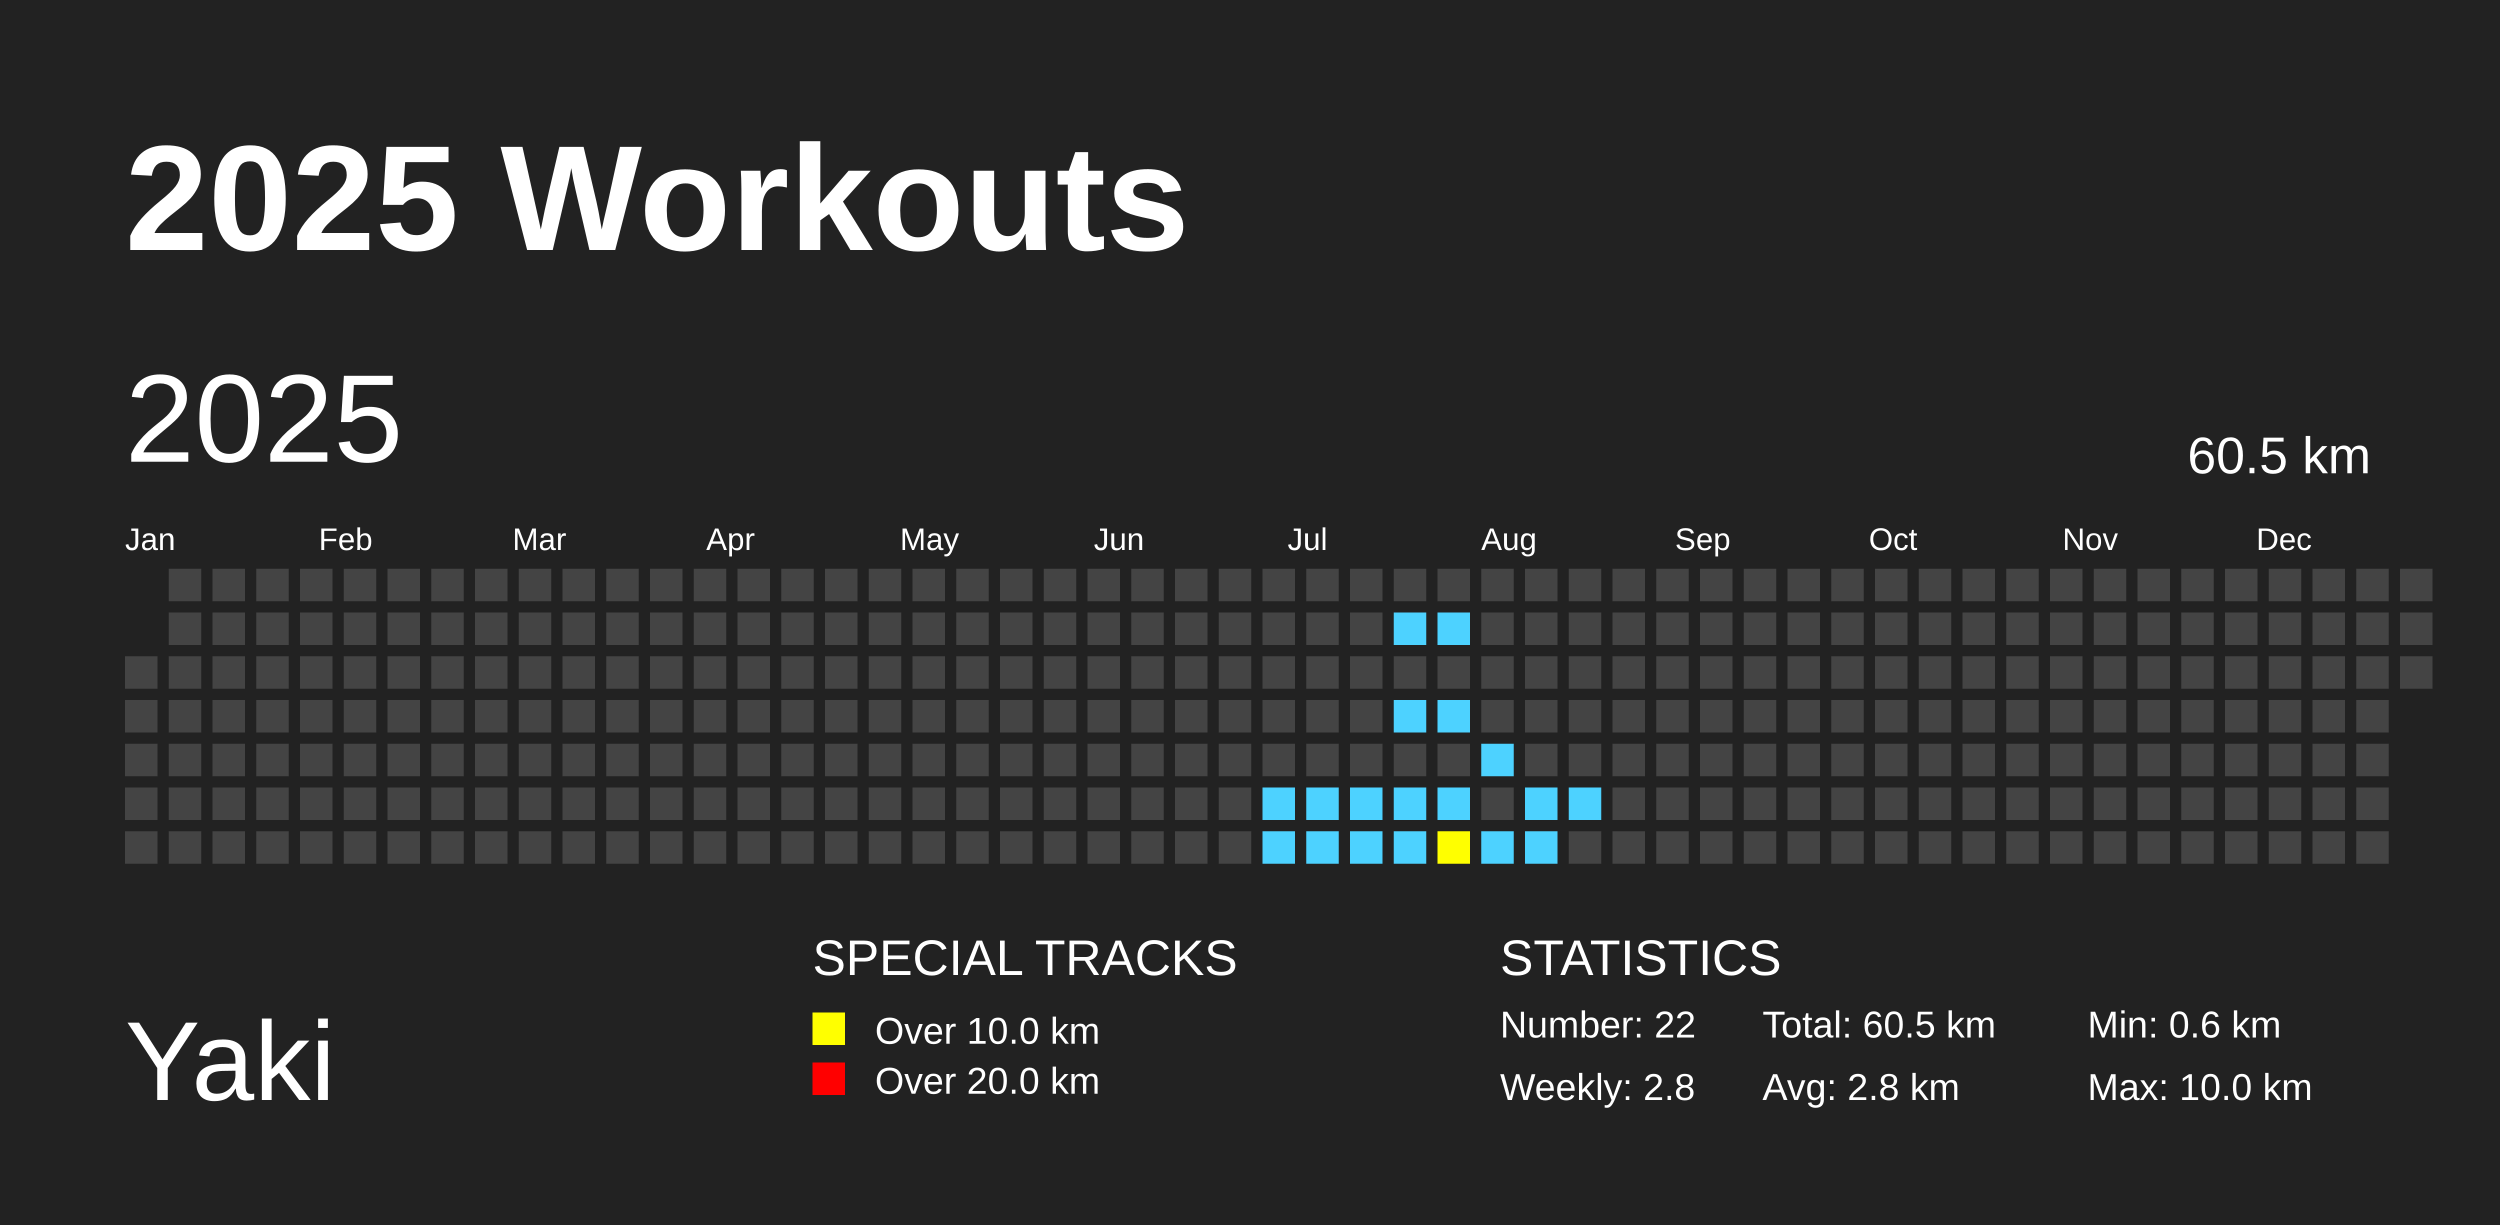
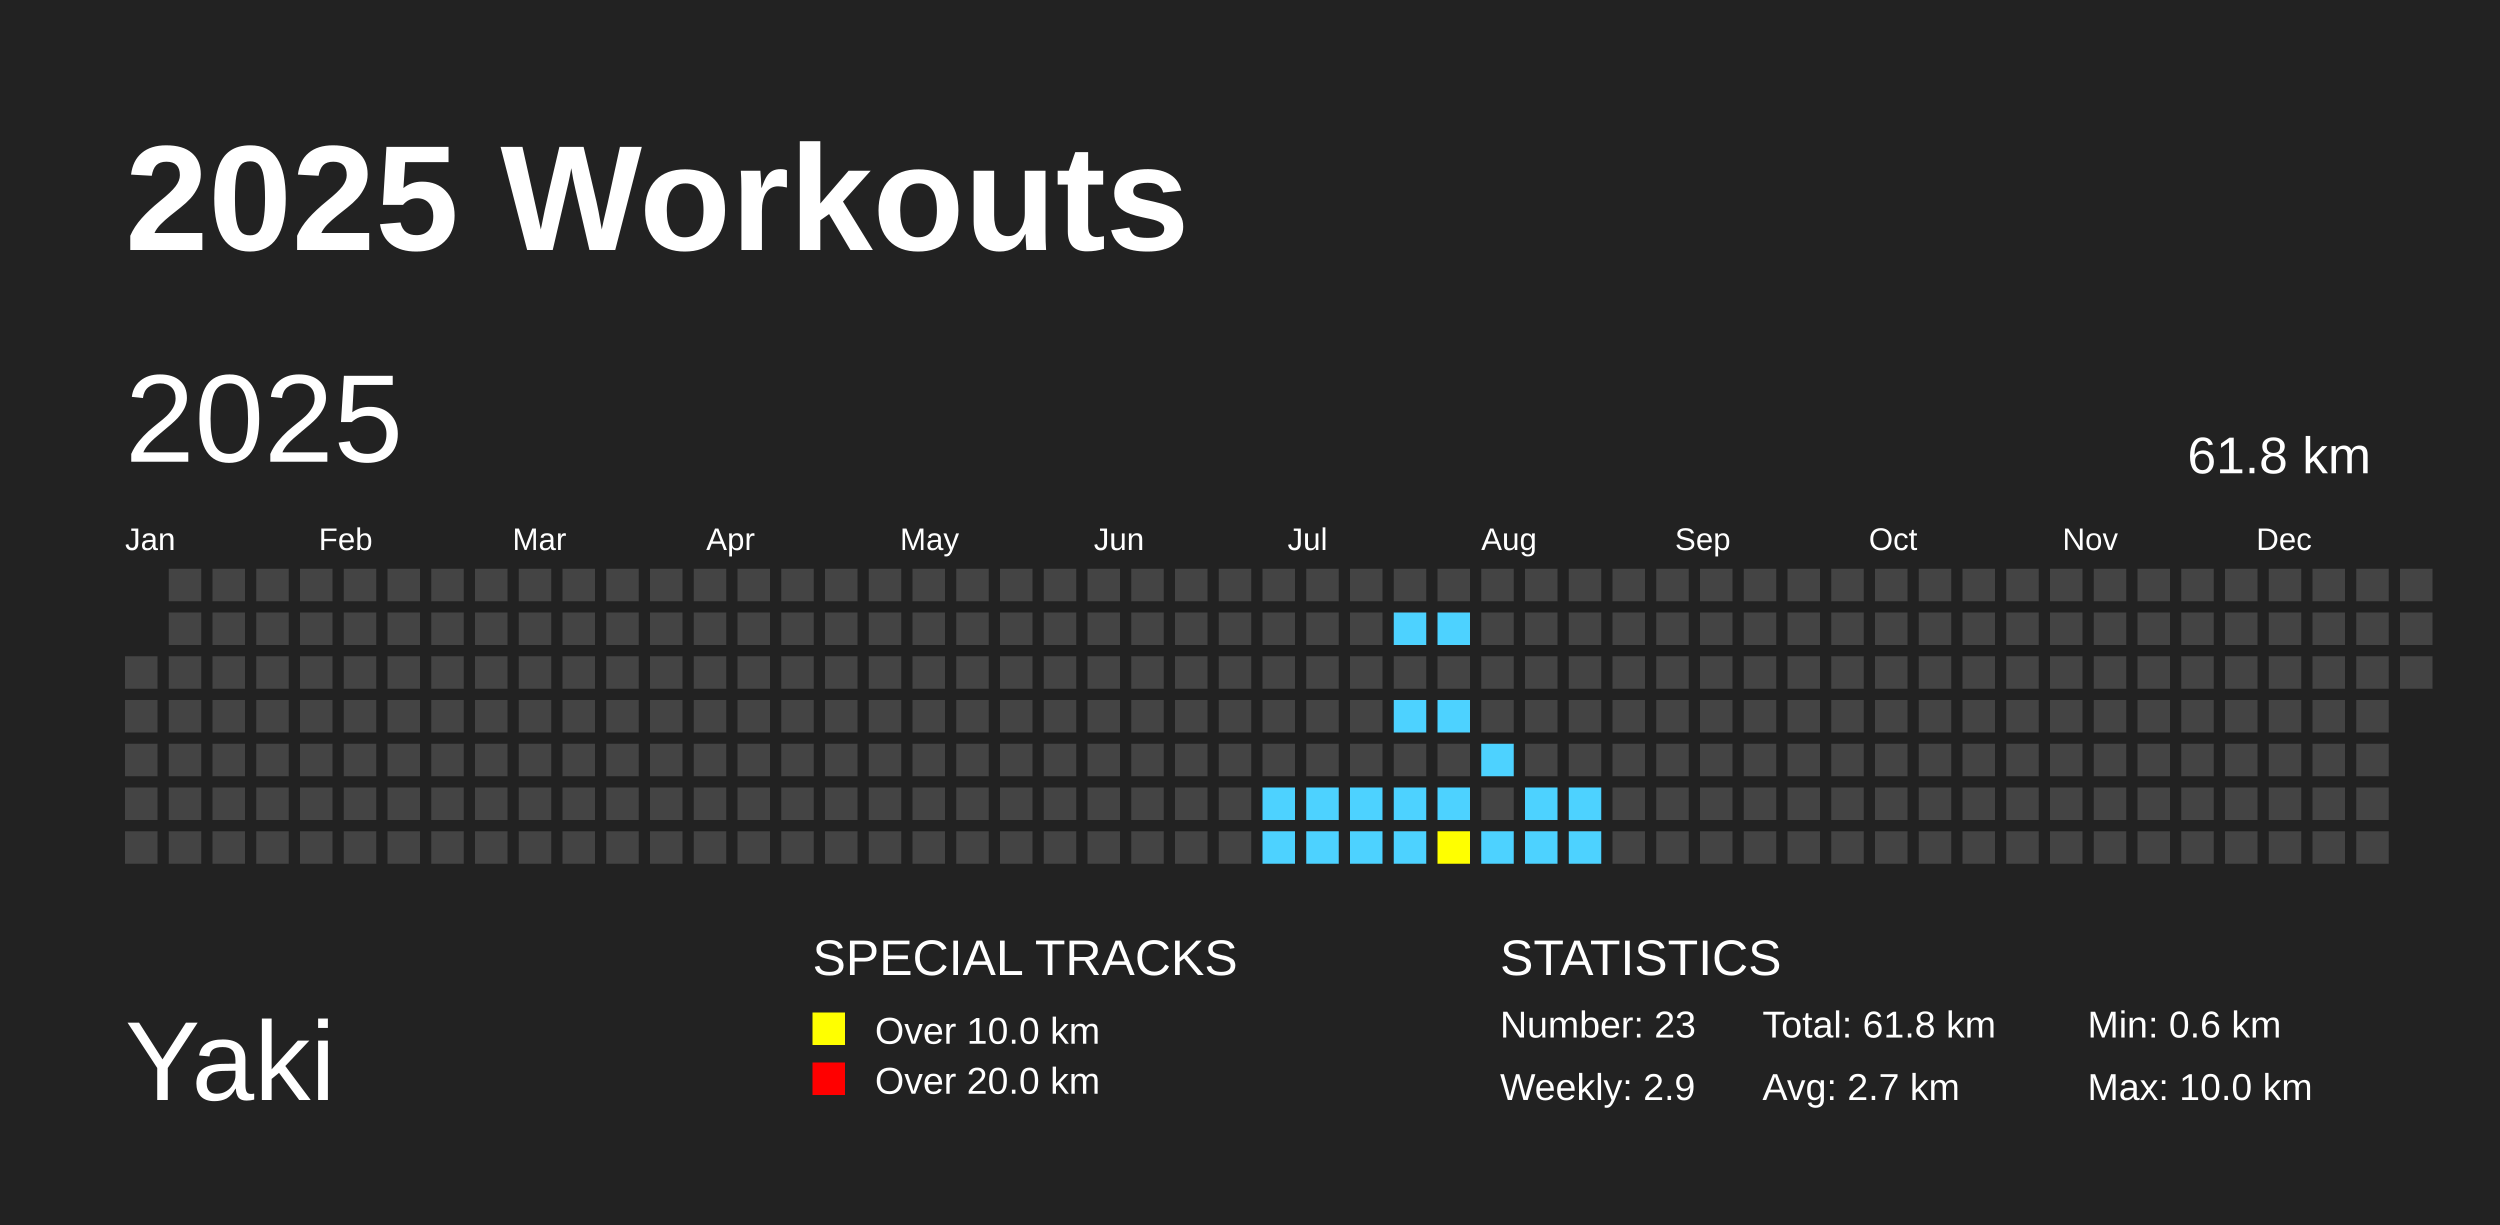
<svg xmlns="http://www.w3.org/2000/svg" baseProfile="full" height="98mm" version="1.1" viewBox="0,0,200,98" width="200mm">
  <defs />
  <rect fill="#222222" height="98" width="200" x="0" y="0" />
  <text fill="#FFFFFF" style="font-size:12px; font-family:Arial; font-weight:bold;" x="10" y="20">2025 Workouts</text>
  <text fill="#FFFFFF" style="font-size:9px; font-family:Arial" x="10" y="88">Yaki</text>
  <text fill="#FFFFFF" style="font-size:4px; font-family:Arial" x="65" y="78">SPECIAL TRACKS</text>
  <rect fill="yellow" height="2.6" width="2.6" x="65" y="81" />
  <text fill="#FFFFFF" style="font-size:3px; font-family:Arial" x="70" y="83.5">Over 10.0 km</text>
  <rect fill="red" height="2.6" width="2.6" x="65" y="85" />
  <text fill="#FFFFFF" style="font-size:3px; font-family:Arial" x="70" y="87.5">Over 20.0 km</text>
  <text fill="#FFFFFF" style="font-size:4px; font-family:Arial" x="120" y="78">STATISTICS</text>
-   <text fill="#FFFFFF" style="font-size:3px; font-family:Arial" x="120" y="83">Number: 22</text>
-   <text fill="#FFFFFF" style="font-size:3px; font-family:Arial" x="120" y="88">Weekly: 2.8</text>
-   <text fill="#FFFFFF" style="font-size:3px; font-family:Arial" x="141" y="83">Total: 60.5 km</text>
-   <text fill="#FFFFFF" style="font-size:3px; font-family:Arial" x="141" y="88">Avg: 2.8 km</text>
+   <text fill="#FFFFFF" style="font-size:3px; font-family:Arial" x="120" y="83">Number: 23</text>
+   <text fill="#FFFFFF" style="font-size:3px; font-family:Arial" x="120" y="88">Weekly: 2.9</text>
+   <text fill="#FFFFFF" style="font-size:3px; font-family:Arial" x="141" y="83">Total: 61.8 km</text>
+   <text fill="#FFFFFF" style="font-size:3px; font-family:Arial" x="141" y="88">Avg: 2.7 km</text>
  <text fill="#FFFFFF" style="font-size:3px; font-family:Arial" x="167" y="83">Min: 0.6 km</text>
  <text fill="#FFFFFF" style="font-size:3px; font-family:Arial" x="167" y="88">Max: 10.0 km</text>
  <text dominant-baseline="hanging" fill="#FFFFFF" style="font-size:10.0px; font-family:Arial;" x="10" y="30">2025</text>
-   <text dominant-baseline="hanging" fill="#FFFFFF" style="font-size:4.125px; font-family:Arial;" x="175" y="35">60.5 km</text>
+   <text dominant-baseline="hanging" fill="#FFFFFF" style="font-size:4.125px; font-family:Arial;" x="175" y="35">61.8 km</text>
  <text fill="#FFFFFF" style="font-size:2.5px; font-family:Arial" x="10.0" y="44">Jan</text>
  <text fill="#FFFFFF" style="font-size:2.5px; font-family:Arial" x="25.5" y="44">Feb</text>
  <text fill="#FFFFFF" style="font-size:2.5px; font-family:Arial" x="41.0" y="44">Mar</text>
  <text fill="#FFFFFF" style="font-size:2.5px; font-family:Arial" x="56.5" y="44">Apr</text>
  <text fill="#FFFFFF" style="font-size:2.5px; font-family:Arial" x="72.0" y="44">May</text>
  <text fill="#FFFFFF" style="font-size:2.5px; font-family:Arial" x="87.5" y="44">Jun</text>
  <text fill="#FFFFFF" style="font-size:2.5px; font-family:Arial" x="103.0" y="44">Jul</text>
  <text fill="#FFFFFF" style="font-size:2.5px; font-family:Arial" x="118.5" y="44">Aug</text>
  <text fill="#FFFFFF" style="font-size:2.5px; font-family:Arial" x="134.0" y="44">Sep</text>
  <text fill="#FFFFFF" style="font-size:2.5px; font-family:Arial" x="149.5" y="44">Oct</text>
  <text fill="#FFFFFF" style="font-size:2.5px; font-family:Arial" x="165.0" y="44">Nov</text>
  <text fill="#FFFFFF" style="font-size:2.5px; font-family:Arial" x="180.5" y="44">Dec</text>
  <rect fill="#444444" height="2.6" width="2.6" x="10.0" y="52.5" />
  <rect fill="#444444" height="2.6" width="2.6" x="10.0" y="56.0" />
  <rect fill="#444444" height="2.6" width="2.6" x="10.0" y="59.5" />
  <rect fill="#444444" height="2.6" width="2.6" x="10.0" y="63.0" />
  <rect fill="#444444" height="2.6" width="2.6" x="10.0" y="66.5" />
  <rect fill="#444444" height="2.6" width="2.6" x="13.5" y="45.5" />
  <rect fill="#444444" height="2.6" width="2.6" x="13.5" y="49.0" />
  <rect fill="#444444" height="2.6" width="2.6" x="13.5" y="52.5" />
  <rect fill="#444444" height="2.6" width="2.6" x="13.5" y="56.0" />
  <rect fill="#444444" height="2.6" width="2.6" x="13.5" y="59.5" />
  <rect fill="#444444" height="2.6" width="2.6" x="13.5" y="63.0" />
  <rect fill="#444444" height="2.6" width="2.6" x="13.5" y="66.5" />
  <rect fill="#444444" height="2.6" width="2.6" x="17.0" y="45.5" />
  <rect fill="#444444" height="2.6" width="2.6" x="17.0" y="49.0" />
  <rect fill="#444444" height="2.6" width="2.6" x="17.0" y="52.5" />
  <rect fill="#444444" height="2.6" width="2.6" x="17.0" y="56.0" />
  <rect fill="#444444" height="2.6" width="2.6" x="17.0" y="59.5" />
  <rect fill="#444444" height="2.6" width="2.6" x="17.0" y="63.0" />
  <rect fill="#444444" height="2.6" width="2.6" x="17.0" y="66.5" />
  <rect fill="#444444" height="2.6" width="2.6" x="20.5" y="45.5" />
  <rect fill="#444444" height="2.6" width="2.6" x="20.5" y="49.0" />
  <rect fill="#444444" height="2.6" width="2.6" x="20.5" y="52.5" />
  <rect fill="#444444" height="2.6" width="2.6" x="20.5" y="56.0" />
  <rect fill="#444444" height="2.6" width="2.6" x="20.5" y="59.5" />
  <rect fill="#444444" height="2.6" width="2.6" x="20.5" y="63.0" />
  <rect fill="#444444" height="2.6" width="2.6" x="20.5" y="66.5" />
  <rect fill="#444444" height="2.6" width="2.6" x="24.0" y="45.5" />
  <rect fill="#444444" height="2.6" width="2.6" x="24.0" y="49.0" />
  <rect fill="#444444" height="2.6" width="2.6" x="24.0" y="52.5" />
  <rect fill="#444444" height="2.6" width="2.6" x="24.0" y="56.0" />
  <rect fill="#444444" height="2.6" width="2.6" x="24.0" y="59.5" />
  <rect fill="#444444" height="2.6" width="2.6" x="24.0" y="63.0" />
  <rect fill="#444444" height="2.6" width="2.6" x="24.0" y="66.5" />
  <rect fill="#444444" height="2.6" width="2.6" x="27.5" y="45.5" />
  <rect fill="#444444" height="2.6" width="2.6" x="27.5" y="49.0" />
  <rect fill="#444444" height="2.6" width="2.6" x="27.5" y="52.5" />
  <rect fill="#444444" height="2.6" width="2.6" x="27.5" y="56.0" />
  <rect fill="#444444" height="2.6" width="2.6" x="27.5" y="59.5" />
  <rect fill="#444444" height="2.6" width="2.6" x="27.5" y="63.0" />
  <rect fill="#444444" height="2.6" width="2.6" x="27.5" y="66.5" />
  <rect fill="#444444" height="2.6" width="2.6" x="31.0" y="45.5" />
  <rect fill="#444444" height="2.6" width="2.6" x="31.0" y="49.0" />
  <rect fill="#444444" height="2.6" width="2.6" x="31.0" y="52.5" />
  <rect fill="#444444" height="2.6" width="2.6" x="31.0" y="56.0" />
  <rect fill="#444444" height="2.6" width="2.6" x="31.0" y="59.5" />
  <rect fill="#444444" height="2.6" width="2.6" x="31.0" y="63.0" />
  <rect fill="#444444" height="2.6" width="2.6" x="31.0" y="66.5" />
  <rect fill="#444444" height="2.6" width="2.6" x="34.5" y="45.5" />
  <rect fill="#444444" height="2.6" width="2.6" x="34.5" y="49.0" />
  <rect fill="#444444" height="2.6" width="2.6" x="34.5" y="52.5" />
  <rect fill="#444444" height="2.6" width="2.6" x="34.5" y="56.0" />
  <rect fill="#444444" height="2.6" width="2.6" x="34.5" y="59.5" />
  <rect fill="#444444" height="2.6" width="2.6" x="34.5" y="63.0" />
  <rect fill="#444444" height="2.6" width="2.6" x="34.5" y="66.5" />
  <rect fill="#444444" height="2.6" width="2.6" x="38.0" y="45.5" />
  <rect fill="#444444" height="2.6" width="2.6" x="38.0" y="49.0" />
  <rect fill="#444444" height="2.6" width="2.6" x="38.0" y="52.5" />
  <rect fill="#444444" height="2.6" width="2.6" x="38.0" y="56.0" />
  <rect fill="#444444" height="2.6" width="2.6" x="38.0" y="59.5" />
  <rect fill="#444444" height="2.6" width="2.6" x="38.0" y="63.0" />
  <rect fill="#444444" height="2.6" width="2.6" x="38.0" y="66.5" />
  <rect fill="#444444" height="2.6" width="2.6" x="41.5" y="45.5" />
  <rect fill="#444444" height="2.6" width="2.6" x="41.5" y="49.0" />
  <rect fill="#444444" height="2.6" width="2.6" x="41.5" y="52.5" />
  <rect fill="#444444" height="2.6" width="2.6" x="41.5" y="56.0" />
  <rect fill="#444444" height="2.6" width="2.6" x="41.5" y="59.5" />
  <rect fill="#444444" height="2.6" width="2.6" x="41.5" y="63.0" />
  <rect fill="#444444" height="2.6" width="2.6" x="41.5" y="66.5" />
  <rect fill="#444444" height="2.6" width="2.6" x="45.0" y="45.5" />
  <rect fill="#444444" height="2.6" width="2.6" x="45.0" y="49.0" />
  <rect fill="#444444" height="2.6" width="2.6" x="45.0" y="52.5" />
  <rect fill="#444444" height="2.6" width="2.6" x="45.0" y="56.0" />
  <rect fill="#444444" height="2.6" width="2.6" x="45.0" y="59.5" />
  <rect fill="#444444" height="2.6" width="2.6" x="45.0" y="63.0" />
  <rect fill="#444444" height="2.6" width="2.6" x="45.0" y="66.5" />
  <rect fill="#444444" height="2.6" width="2.6" x="48.5" y="45.5" />
  <rect fill="#444444" height="2.6" width="2.6" x="48.5" y="49.0" />
  <rect fill="#444444" height="2.6" width="2.6" x="48.5" y="52.5" />
  <rect fill="#444444" height="2.6" width="2.6" x="48.5" y="56.0" />
  <rect fill="#444444" height="2.6" width="2.6" x="48.5" y="59.5" />
  <rect fill="#444444" height="2.6" width="2.6" x="48.5" y="63.0" />
  <rect fill="#444444" height="2.6" width="2.6" x="48.5" y="66.5" />
  <rect fill="#444444" height="2.6" width="2.6" x="52.0" y="45.5" />
  <rect fill="#444444" height="2.6" width="2.6" x="52.0" y="49.0" />
  <rect fill="#444444" height="2.6" width="2.6" x="52.0" y="52.5" />
  <rect fill="#444444" height="2.6" width="2.6" x="52.0" y="56.0" />
  <rect fill="#444444" height="2.6" width="2.6" x="52.0" y="59.5" />
  <rect fill="#444444" height="2.6" width="2.6" x="52.0" y="63.0" />
  <rect fill="#444444" height="2.6" width="2.6" x="52.0" y="66.5" />
  <rect fill="#444444" height="2.6" width="2.6" x="55.5" y="45.5" />
  <rect fill="#444444" height="2.6" width="2.6" x="55.5" y="49.0" />
  <rect fill="#444444" height="2.6" width="2.6" x="55.5" y="52.5" />
  <rect fill="#444444" height="2.6" width="2.6" x="55.5" y="56.0" />
  <rect fill="#444444" height="2.6" width="2.6" x="55.5" y="59.5" />
  <rect fill="#444444" height="2.6" width="2.6" x="55.5" y="63.0" />
  <rect fill="#444444" height="2.6" width="2.6" x="55.5" y="66.5" />
  <rect fill="#444444" height="2.6" width="2.6" x="59.0" y="45.5" />
  <rect fill="#444444" height="2.6" width="2.6" x="59.0" y="49.0" />
  <rect fill="#444444" height="2.6" width="2.6" x="59.0" y="52.5" />
  <rect fill="#444444" height="2.6" width="2.6" x="59.0" y="56.0" />
  <rect fill="#444444" height="2.6" width="2.6" x="59.0" y="59.5" />
  <rect fill="#444444" height="2.6" width="2.6" x="59.0" y="63.0" />
  <rect fill="#444444" height="2.6" width="2.6" x="59.0" y="66.5" />
  <rect fill="#444444" height="2.6" width="2.6" x="62.5" y="45.5" />
  <rect fill="#444444" height="2.6" width="2.6" x="62.5" y="49.0" />
  <rect fill="#444444" height="2.6" width="2.6" x="62.5" y="52.5" />
  <rect fill="#444444" height="2.6" width="2.6" x="62.5" y="56.0" />
  <rect fill="#444444" height="2.6" width="2.6" x="62.5" y="59.5" />
  <rect fill="#444444" height="2.6" width="2.6" x="62.5" y="63.0" />
  <rect fill="#444444" height="2.6" width="2.6" x="62.5" y="66.5" />
  <rect fill="#444444" height="2.6" width="2.6" x="66.0" y="45.5" />
  <rect fill="#444444" height="2.6" width="2.6" x="66.0" y="49.0" />
  <rect fill="#444444" height="2.6" width="2.6" x="66.0" y="52.5" />
  <rect fill="#444444" height="2.6" width="2.6" x="66.0" y="56.0" />
  <rect fill="#444444" height="2.6" width="2.6" x="66.0" y="59.5" />
  <rect fill="#444444" height="2.6" width="2.6" x="66.0" y="63.0" />
  <rect fill="#444444" height="2.6" width="2.6" x="66.0" y="66.5" />
  <rect fill="#444444" height="2.6" width="2.6" x="69.5" y="45.5" />
  <rect fill="#444444" height="2.6" width="2.6" x="69.5" y="49.0" />
  <rect fill="#444444" height="2.6" width="2.6" x="69.5" y="52.5" />
  <rect fill="#444444" height="2.6" width="2.6" x="69.5" y="56.0" />
  <rect fill="#444444" height="2.6" width="2.6" x="69.5" y="59.5" />
  <rect fill="#444444" height="2.6" width="2.6" x="69.5" y="63.0" />
  <rect fill="#444444" height="2.6" width="2.6" x="69.5" y="66.5" />
  <rect fill="#444444" height="2.6" width="2.6" x="73.0" y="45.5" />
  <rect fill="#444444" height="2.6" width="2.6" x="73.0" y="49.0" />
  <rect fill="#444444" height="2.6" width="2.6" x="73.0" y="52.5" />
  <rect fill="#444444" height="2.6" width="2.6" x="73.0" y="56.0" />
  <rect fill="#444444" height="2.6" width="2.6" x="73.0" y="59.5" />
  <rect fill="#444444" height="2.6" width="2.6" x="73.0" y="63.0" />
  <rect fill="#444444" height="2.6" width="2.6" x="73.0" y="66.5" />
  <rect fill="#444444" height="2.6" width="2.6" x="76.5" y="45.5" />
  <rect fill="#444444" height="2.6" width="2.6" x="76.5" y="49.0" />
  <rect fill="#444444" height="2.6" width="2.6" x="76.5" y="52.5" />
  <rect fill="#444444" height="2.6" width="2.6" x="76.5" y="56.0" />
  <rect fill="#444444" height="2.6" width="2.6" x="76.5" y="59.5" />
  <rect fill="#444444" height="2.6" width="2.6" x="76.5" y="63.0" />
  <rect fill="#444444" height="2.6" width="2.6" x="76.5" y="66.5" />
  <rect fill="#444444" height="2.6" width="2.6" x="80.0" y="45.5" />
  <rect fill="#444444" height="2.6" width="2.6" x="80.0" y="49.0" />
  <rect fill="#444444" height="2.6" width="2.6" x="80.0" y="52.5" />
  <rect fill="#444444" height="2.6" width="2.6" x="80.0" y="56.0" />
  <rect fill="#444444" height="2.6" width="2.6" x="80.0" y="59.5" />
  <rect fill="#444444" height="2.6" width="2.6" x="80.0" y="63.0" />
  <rect fill="#444444" height="2.6" width="2.6" x="80.0" y="66.5" />
  <rect fill="#444444" height="2.6" width="2.6" x="83.5" y="45.5" />
  <rect fill="#444444" height="2.6" width="2.6" x="83.5" y="49.0" />
  <rect fill="#444444" height="2.6" width="2.6" x="83.5" y="52.5" />
  <rect fill="#444444" height="2.6" width="2.6" x="83.5" y="56.0" />
  <rect fill="#444444" height="2.6" width="2.6" x="83.5" y="59.5" />
  <rect fill="#444444" height="2.6" width="2.6" x="83.5" y="63.0" />
  <rect fill="#444444" height="2.6" width="2.6" x="83.5" y="66.5" />
  <rect fill="#444444" height="2.6" width="2.6" x="87.0" y="45.5" />
  <rect fill="#444444" height="2.6" width="2.6" x="87.0" y="49.0" />
  <rect fill="#444444" height="2.6" width="2.6" x="87.0" y="52.5" />
  <rect fill="#444444" height="2.6" width="2.6" x="87.0" y="56.0" />
  <rect fill="#444444" height="2.6" width="2.6" x="87.0" y="59.5" />
  <rect fill="#444444" height="2.6" width="2.6" x="87.0" y="63.0" />
  <rect fill="#444444" height="2.6" width="2.6" x="87.0" y="66.5" />
  <rect fill="#444444" height="2.6" width="2.6" x="90.5" y="45.5" />
  <rect fill="#444444" height="2.6" width="2.6" x="90.5" y="49.0" />
  <rect fill="#444444" height="2.6" width="2.6" x="90.5" y="52.5" />
  <rect fill="#444444" height="2.6" width="2.6" x="90.5" y="56.0" />
  <rect fill="#444444" height="2.6" width="2.6" x="90.5" y="59.5" />
  <rect fill="#444444" height="2.6" width="2.6" x="90.5" y="63.0" />
  <rect fill="#444444" height="2.6" width="2.6" x="90.5" y="66.5" />
  <rect fill="#444444" height="2.6" width="2.6" x="94.0" y="45.5" />
  <rect fill="#444444" height="2.6" width="2.6" x="94.0" y="49.0" />
  <rect fill="#444444" height="2.6" width="2.6" x="94.0" y="52.5" />
  <rect fill="#444444" height="2.6" width="2.6" x="94.0" y="56.0" />
  <rect fill="#444444" height="2.6" width="2.6" x="94.0" y="59.5" />
  <rect fill="#444444" height="2.6" width="2.6" x="94.0" y="63.0" />
  <rect fill="#444444" height="2.6" width="2.6" x="94.0" y="66.5" />
  <rect fill="#444444" height="2.6" width="2.6" x="97.5" y="45.5" />
  <rect fill="#444444" height="2.6" width="2.6" x="97.5" y="49.0" />
  <rect fill="#444444" height="2.6" width="2.6" x="97.5" y="52.5" />
  <rect fill="#444444" height="2.6" width="2.6" x="97.5" y="56.0" />
  <rect fill="#444444" height="2.6" width="2.6" x="97.5" y="59.5" />
  <rect fill="#444444" height="2.6" width="2.6" x="97.5" y="63.0" />
  <rect fill="#444444" height="2.6" width="2.6" x="97.5" y="66.5" />
  <rect fill="#444444" height="2.6" width="2.6" x="101.0" y="45.5" />
  <rect fill="#444444" height="2.6" width="2.6" x="101.0" y="49.0" />
  <rect fill="#444444" height="2.6" width="2.6" x="101.0" y="52.5" />
  <rect fill="#444444" height="2.6" width="2.6" x="101.0" y="56.0" />
  <rect fill="#444444" height="2.6" width="2.6" x="101.0" y="59.5" />
  <rect fill="#4DD2FF" height="2.6" width="2.6" x="101.0" y="63.0" />
  <rect fill="#4DD2FF" height="2.6" width="2.6" x="101.0" y="66.5" />
  <rect fill="#444444" height="2.6" width="2.6" x="104.5" y="45.5" />
  <rect fill="#444444" height="2.6" width="2.6" x="104.5" y="49.0" />
  <rect fill="#444444" height="2.6" width="2.6" x="104.5" y="52.5" />
  <rect fill="#444444" height="2.6" width="2.6" x="104.5" y="56.0" />
  <rect fill="#444444" height="2.6" width="2.6" x="104.5" y="59.5" />
  <rect fill="#4DD2FF" height="2.6" width="2.6" x="104.5" y="63.0" />
  <rect fill="#4DD2FF" height="2.6" width="2.6" x="104.5" y="66.5" />
  <rect fill="#444444" height="2.6" width="2.6" x="108.0" y="45.5" />
  <rect fill="#444444" height="2.6" width="2.6" x="108.0" y="49.0" />
  <rect fill="#444444" height="2.6" width="2.6" x="108.0" y="52.5" />
  <rect fill="#444444" height="2.6" width="2.6" x="108.0" y="56.0" />
  <rect fill="#444444" height="2.6" width="2.6" x="108.0" y="59.5" />
  <rect fill="#4DD2FF" height="2.6" width="2.6" x="108.0" y="63.0" />
  <rect fill="#4DD2FF" height="2.6" width="2.6" x="108.0" y="66.5" />
  <rect fill="#444444" height="2.6" width="2.6" x="111.5" y="45.5" />
  <rect fill="#4DD2FF" height="2.6" width="2.6" x="111.5" y="49.0" />
  <rect fill="#444444" height="2.6" width="2.6" x="111.5" y="52.5" />
  <rect fill="#4DD2FF" height="2.6" width="2.6" x="111.5" y="56.0" />
  <rect fill="#444444" height="2.6" width="2.6" x="111.5" y="59.5" />
  <rect fill="#4DD2FF" height="2.6" width="2.6" x="111.5" y="63.0" />
  <rect fill="#4DD2FF" height="2.6" width="2.6" x="111.5" y="66.5" />
  <rect fill="#444444" height="2.6" width="2.6" x="115.0" y="45.5" />
  <rect fill="#4DD2FF" height="2.6" width="2.6" x="115.0" y="49.0" />
  <rect fill="#444444" height="2.6" width="2.6" x="115.0" y="52.5" />
  <rect fill="#4DD2FF" height="2.6" width="2.6" x="115.0" y="56.0" />
  <rect fill="#444444" height="2.6" width="2.6" x="115.0" y="59.5" />
  <rect fill="#4DD2FF" height="2.6" width="2.6" x="115.0" y="63.0" />
  <rect fill="yellow" height="2.6" width="2.6" x="115.0" y="66.5" />
  <rect fill="#444444" height="2.6" width="2.6" x="118.5" y="45.5" />
  <rect fill="#444444" height="2.6" width="2.6" x="118.5" y="49.0" />
  <rect fill="#444444" height="2.6" width="2.6" x="118.5" y="52.5" />
  <rect fill="#444444" height="2.6" width="2.6" x="118.5" y="56.0" />
  <rect fill="#4DD2FF" height="2.6" width="2.6" x="118.5" y="59.5" />
  <rect fill="#444444" height="2.6" width="2.6" x="118.5" y="63.0" />
  <rect fill="#4DD2FF" height="2.6" width="2.6" x="118.5" y="66.5" />
  <rect fill="#444444" height="2.6" width="2.6" x="122.0" y="45.5" />
  <rect fill="#444444" height="2.6" width="2.6" x="122.0" y="49.0" />
  <rect fill="#444444" height="2.6" width="2.6" x="122.0" y="52.5" />
  <rect fill="#444444" height="2.6" width="2.6" x="122.0" y="56.0" />
  <rect fill="#444444" height="2.6" width="2.6" x="122.0" y="59.5" />
  <rect fill="#4DD2FF" height="2.6" width="2.6" x="122.0" y="63.0" />
  <rect fill="#4DD2FF" height="2.6" width="2.6" x="122.0" y="66.5" />
  <rect fill="#444444" height="2.6" width="2.6" x="125.5" y="45.5" />
  <rect fill="#444444" height="2.6" width="2.6" x="125.5" y="49.0" />
  <rect fill="#444444" height="2.6" width="2.6" x="125.5" y="52.5" />
  <rect fill="#444444" height="2.6" width="2.6" x="125.5" y="56.0" />
  <rect fill="#444444" height="2.6" width="2.6" x="125.5" y="59.5" />
  <rect fill="#4DD2FF" height="2.6" width="2.6" x="125.5" y="63.0" />
-   <rect fill="#444444" height="2.6" width="2.6" x="125.5" y="66.5" />
+   <rect fill="#4DD2FF" height="2.6" width="2.6" x="125.5" y="66.5" />
  <rect fill="#444444" height="2.6" width="2.6" x="129.0" y="45.5" />
  <rect fill="#444444" height="2.6" width="2.6" x="129.0" y="49.0" />
  <rect fill="#444444" height="2.6" width="2.6" x="129.0" y="52.5" />
  <rect fill="#444444" height="2.6" width="2.6" x="129.0" y="56.0" />
  <rect fill="#444444" height="2.6" width="2.6" x="129.0" y="59.5" />
  <rect fill="#444444" height="2.6" width="2.6" x="129.0" y="63.0" />
  <rect fill="#444444" height="2.6" width="2.6" x="129.0" y="66.5" />
  <rect fill="#444444" height="2.6" width="2.6" x="132.5" y="45.5" />
  <rect fill="#444444" height="2.6" width="2.6" x="132.5" y="49.0" />
  <rect fill="#444444" height="2.6" width="2.6" x="132.5" y="52.5" />
  <rect fill="#444444" height="2.6" width="2.6" x="132.5" y="56.0" />
  <rect fill="#444444" height="2.6" width="2.6" x="132.5" y="59.5" />
  <rect fill="#444444" height="2.6" width="2.6" x="132.5" y="63.0" />
  <rect fill="#444444" height="2.6" width="2.6" x="132.5" y="66.5" />
  <rect fill="#444444" height="2.6" width="2.6" x="136.0" y="45.5" />
  <rect fill="#444444" height="2.6" width="2.6" x="136.0" y="49.0" />
  <rect fill="#444444" height="2.6" width="2.6" x="136.0" y="52.5" />
  <rect fill="#444444" height="2.6" width="2.6" x="136.0" y="56.0" />
  <rect fill="#444444" height="2.6" width="2.6" x="136.0" y="59.5" />
  <rect fill="#444444" height="2.6" width="2.6" x="136.0" y="63.0" />
  <rect fill="#444444" height="2.6" width="2.6" x="136.0" y="66.5" />
  <rect fill="#444444" height="2.6" width="2.6" x="139.5" y="45.5" />
  <rect fill="#444444" height="2.6" width="2.6" x="139.5" y="49.0" />
  <rect fill="#444444" height="2.6" width="2.6" x="139.5" y="52.5" />
  <rect fill="#444444" height="2.6" width="2.6" x="139.5" y="56.0" />
  <rect fill="#444444" height="2.6" width="2.6" x="139.5" y="59.5" />
  <rect fill="#444444" height="2.6" width="2.6" x="139.5" y="63.0" />
  <rect fill="#444444" height="2.6" width="2.6" x="139.5" y="66.5" />
  <rect fill="#444444" height="2.6" width="2.6" x="143.0" y="45.5" />
  <rect fill="#444444" height="2.6" width="2.6" x="143.0" y="49.0" />
  <rect fill="#444444" height="2.6" width="2.6" x="143.0" y="52.5" />
  <rect fill="#444444" height="2.6" width="2.6" x="143.0" y="56.0" />
  <rect fill="#444444" height="2.6" width="2.6" x="143.0" y="59.5" />
  <rect fill="#444444" height="2.6" width="2.6" x="143.0" y="63.0" />
  <rect fill="#444444" height="2.6" width="2.6" x="143.0" y="66.5" />
  <rect fill="#444444" height="2.6" width="2.6" x="146.5" y="45.5" />
  <rect fill="#444444" height="2.6" width="2.6" x="146.5" y="49.0" />
  <rect fill="#444444" height="2.6" width="2.6" x="146.5" y="52.5" />
  <rect fill="#444444" height="2.6" width="2.6" x="146.5" y="56.0" />
  <rect fill="#444444" height="2.6" width="2.6" x="146.5" y="59.5" />
  <rect fill="#444444" height="2.6" width="2.6" x="146.5" y="63.0" />
  <rect fill="#444444" height="2.6" width="2.6" x="146.5" y="66.5" />
  <rect fill="#444444" height="2.6" width="2.6" x="150.0" y="45.5" />
  <rect fill="#444444" height="2.6" width="2.6" x="150.0" y="49.0" />
  <rect fill="#444444" height="2.6" width="2.6" x="150.0" y="52.5" />
  <rect fill="#444444" height="2.6" width="2.6" x="150.0" y="56.0" />
  <rect fill="#444444" height="2.6" width="2.6" x="150.0" y="59.5" />
  <rect fill="#444444" height="2.6" width="2.6" x="150.0" y="63.0" />
  <rect fill="#444444" height="2.6" width="2.6" x="150.0" y="66.5" />
  <rect fill="#444444" height="2.6" width="2.6" x="153.5" y="45.5" />
  <rect fill="#444444" height="2.6" width="2.6" x="153.5" y="49.0" />
  <rect fill="#444444" height="2.6" width="2.6" x="153.5" y="52.5" />
  <rect fill="#444444" height="2.6" width="2.6" x="153.5" y="56.0" />
  <rect fill="#444444" height="2.6" width="2.6" x="153.5" y="59.5" />
  <rect fill="#444444" height="2.6" width="2.6" x="153.5" y="63.0" />
  <rect fill="#444444" height="2.6" width="2.6" x="153.5" y="66.5" />
  <rect fill="#444444" height="2.6" width="2.6" x="157.0" y="45.5" />
  <rect fill="#444444" height="2.6" width="2.6" x="157.0" y="49.0" />
  <rect fill="#444444" height="2.6" width="2.6" x="157.0" y="52.5" />
  <rect fill="#444444" height="2.6" width="2.6" x="157.0" y="56.0" />
  <rect fill="#444444" height="2.6" width="2.6" x="157.0" y="59.5" />
  <rect fill="#444444" height="2.6" width="2.6" x="157.0" y="63.0" />
  <rect fill="#444444" height="2.6" width="2.6" x="157.0" y="66.5" />
  <rect fill="#444444" height="2.6" width="2.6" x="160.5" y="45.5" />
  <rect fill="#444444" height="2.6" width="2.6" x="160.5" y="49.0" />
  <rect fill="#444444" height="2.6" width="2.6" x="160.5" y="52.5" />
  <rect fill="#444444" height="2.6" width="2.6" x="160.5" y="56.0" />
  <rect fill="#444444" height="2.6" width="2.6" x="160.5" y="59.5" />
  <rect fill="#444444" height="2.6" width="2.6" x="160.5" y="63.0" />
  <rect fill="#444444" height="2.6" width="2.6" x="160.5" y="66.5" />
  <rect fill="#444444" height="2.6" width="2.6" x="164.0" y="45.5" />
  <rect fill="#444444" height="2.6" width="2.6" x="164.0" y="49.0" />
  <rect fill="#444444" height="2.6" width="2.6" x="164.0" y="52.5" />
  <rect fill="#444444" height="2.6" width="2.6" x="164.0" y="56.0" />
  <rect fill="#444444" height="2.6" width="2.6" x="164.0" y="59.5" />
  <rect fill="#444444" height="2.6" width="2.6" x="164.0" y="63.0" />
  <rect fill="#444444" height="2.6" width="2.6" x="164.0" y="66.5" />
  <rect fill="#444444" height="2.6" width="2.6" x="167.5" y="45.5" />
  <rect fill="#444444" height="2.6" width="2.6" x="167.5" y="49.0" />
  <rect fill="#444444" height="2.6" width="2.6" x="167.5" y="52.5" />
  <rect fill="#444444" height="2.6" width="2.6" x="167.5" y="56.0" />
  <rect fill="#444444" height="2.6" width="2.6" x="167.5" y="59.5" />
  <rect fill="#444444" height="2.6" width="2.6" x="167.5" y="63.0" />
  <rect fill="#444444" height="2.6" width="2.6" x="167.5" y="66.5" />
  <rect fill="#444444" height="2.6" width="2.6" x="171.0" y="45.5" />
  <rect fill="#444444" height="2.6" width="2.6" x="171.0" y="49.0" />
  <rect fill="#444444" height="2.6" width="2.6" x="171.0" y="52.5" />
  <rect fill="#444444" height="2.6" width="2.6" x="171.0" y="56.0" />
  <rect fill="#444444" height="2.6" width="2.6" x="171.0" y="59.5" />
  <rect fill="#444444" height="2.6" width="2.6" x="171.0" y="63.0" />
  <rect fill="#444444" height="2.6" width="2.6" x="171.0" y="66.5" />
  <rect fill="#444444" height="2.6" width="2.6" x="174.5" y="45.5" />
  <rect fill="#444444" height="2.6" width="2.6" x="174.5" y="49.0" />
  <rect fill="#444444" height="2.6" width="2.6" x="174.5" y="52.5" />
  <rect fill="#444444" height="2.6" width="2.6" x="174.5" y="56.0" />
  <rect fill="#444444" height="2.6" width="2.6" x="174.5" y="59.5" />
  <rect fill="#444444" height="2.6" width="2.6" x="174.5" y="63.0" />
  <rect fill="#444444" height="2.6" width="2.6" x="174.5" y="66.5" />
  <rect fill="#444444" height="2.6" width="2.6" x="178.0" y="45.5" />
  <rect fill="#444444" height="2.6" width="2.6" x="178.0" y="49.0" />
  <rect fill="#444444" height="2.6" width="2.6" x="178.0" y="52.5" />
  <rect fill="#444444" height="2.6" width="2.6" x="178.0" y="56.0" />
  <rect fill="#444444" height="2.6" width="2.6" x="178.0" y="59.5" />
  <rect fill="#444444" height="2.6" width="2.6" x="178.0" y="63.0" />
  <rect fill="#444444" height="2.6" width="2.6" x="178.0" y="66.5" />
  <rect fill="#444444" height="2.6" width="2.6" x="181.5" y="45.5" />
  <rect fill="#444444" height="2.6" width="2.6" x="181.5" y="49.0" />
  <rect fill="#444444" height="2.6" width="2.6" x="181.5" y="52.5" />
  <rect fill="#444444" height="2.6" width="2.6" x="181.5" y="56.0" />
  <rect fill="#444444" height="2.6" width="2.6" x="181.5" y="59.5" />
  <rect fill="#444444" height="2.6" width="2.6" x="181.5" y="63.0" />
  <rect fill="#444444" height="2.6" width="2.6" x="181.5" y="66.5" />
  <rect fill="#444444" height="2.6" width="2.6" x="185.0" y="45.5" />
  <rect fill="#444444" height="2.6" width="2.6" x="185.0" y="49.0" />
  <rect fill="#444444" height="2.6" width="2.6" x="185.0" y="52.5" />
  <rect fill="#444444" height="2.6" width="2.6" x="185.0" y="56.0" />
  <rect fill="#444444" height="2.6" width="2.6" x="185.0" y="59.5" />
  <rect fill="#444444" height="2.6" width="2.6" x="185.0" y="63.0" />
  <rect fill="#444444" height="2.6" width="2.6" x="185.0" y="66.5" />
  <rect fill="#444444" height="2.6" width="2.6" x="188.5" y="45.5" />
  <rect fill="#444444" height="2.6" width="2.6" x="188.5" y="49.0" />
  <rect fill="#444444" height="2.6" width="2.6" x="188.5" y="52.5" />
  <rect fill="#444444" height="2.6" width="2.6" x="188.5" y="56.0" />
  <rect fill="#444444" height="2.6" width="2.6" x="188.5" y="59.5" />
  <rect fill="#444444" height="2.6" width="2.6" x="188.5" y="63.0" />
  <rect fill="#444444" height="2.6" width="2.6" x="188.5" y="66.5" />
  <rect fill="#444444" height="2.6" width="2.6" x="192.0" y="45.5" />
  <rect fill="#444444" height="2.6" width="2.6" x="192.0" y="49.0" />
  <rect fill="#444444" height="2.6" width="2.6" x="192.0" y="52.5" />
</svg>
